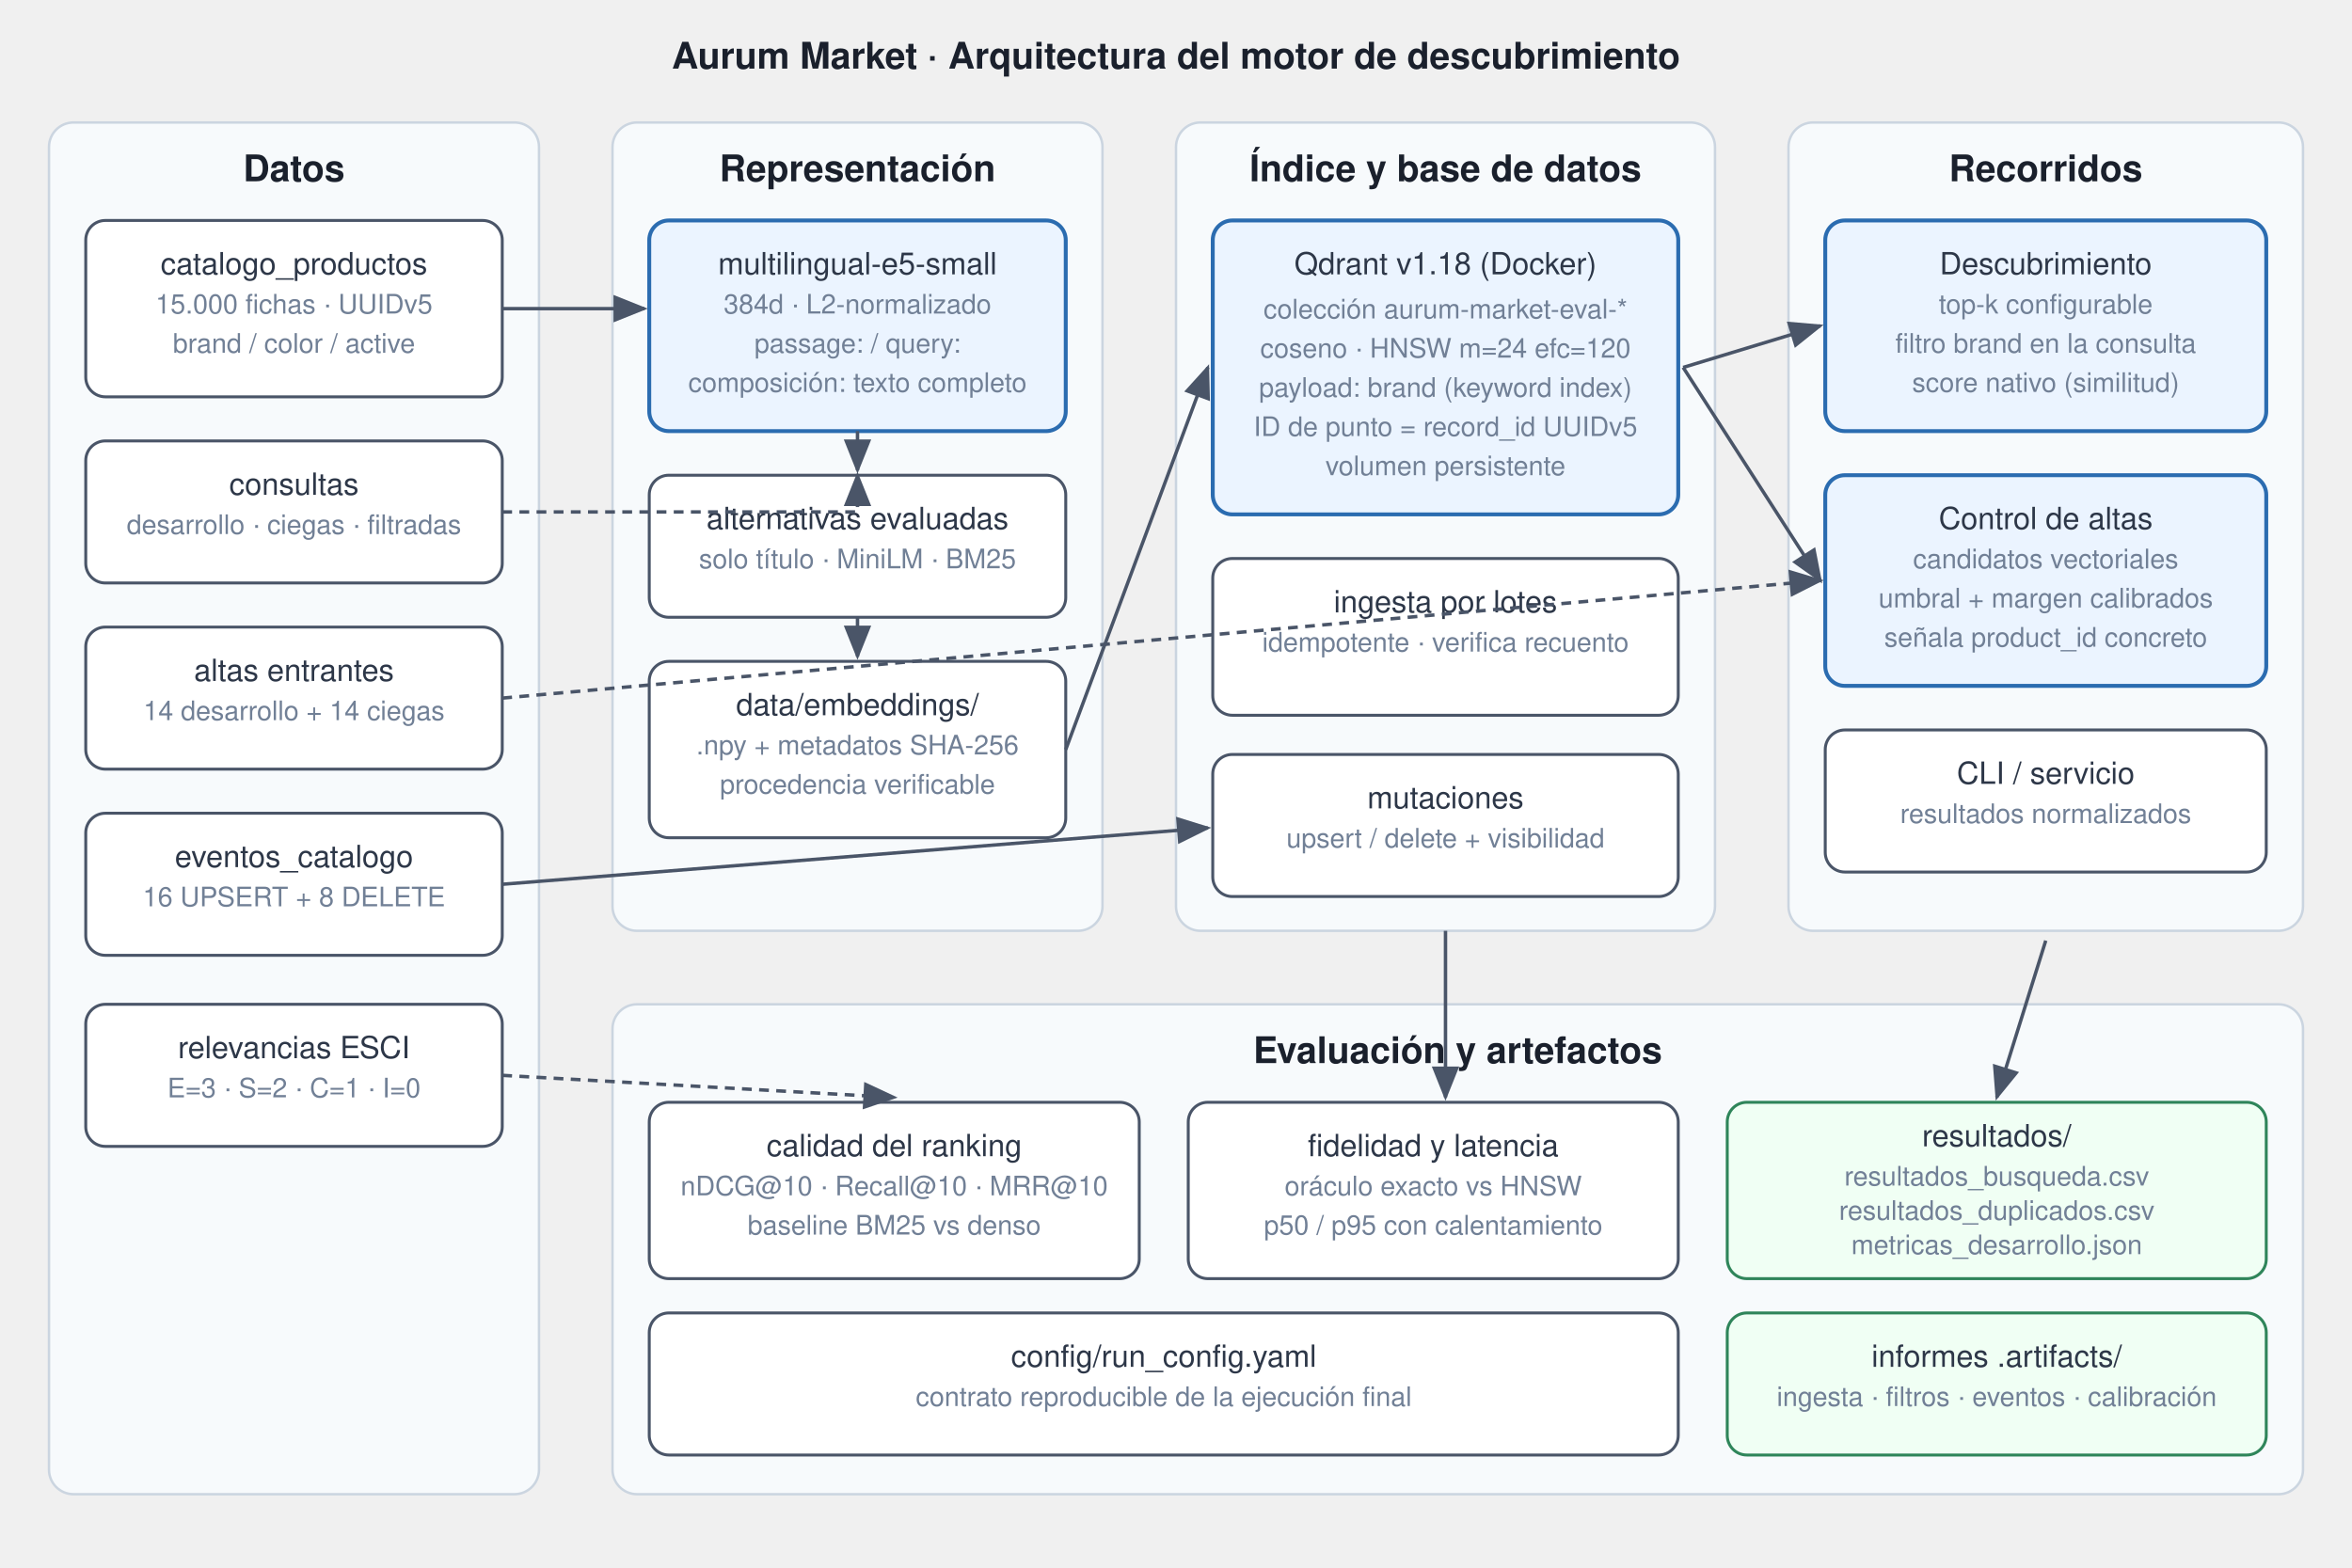
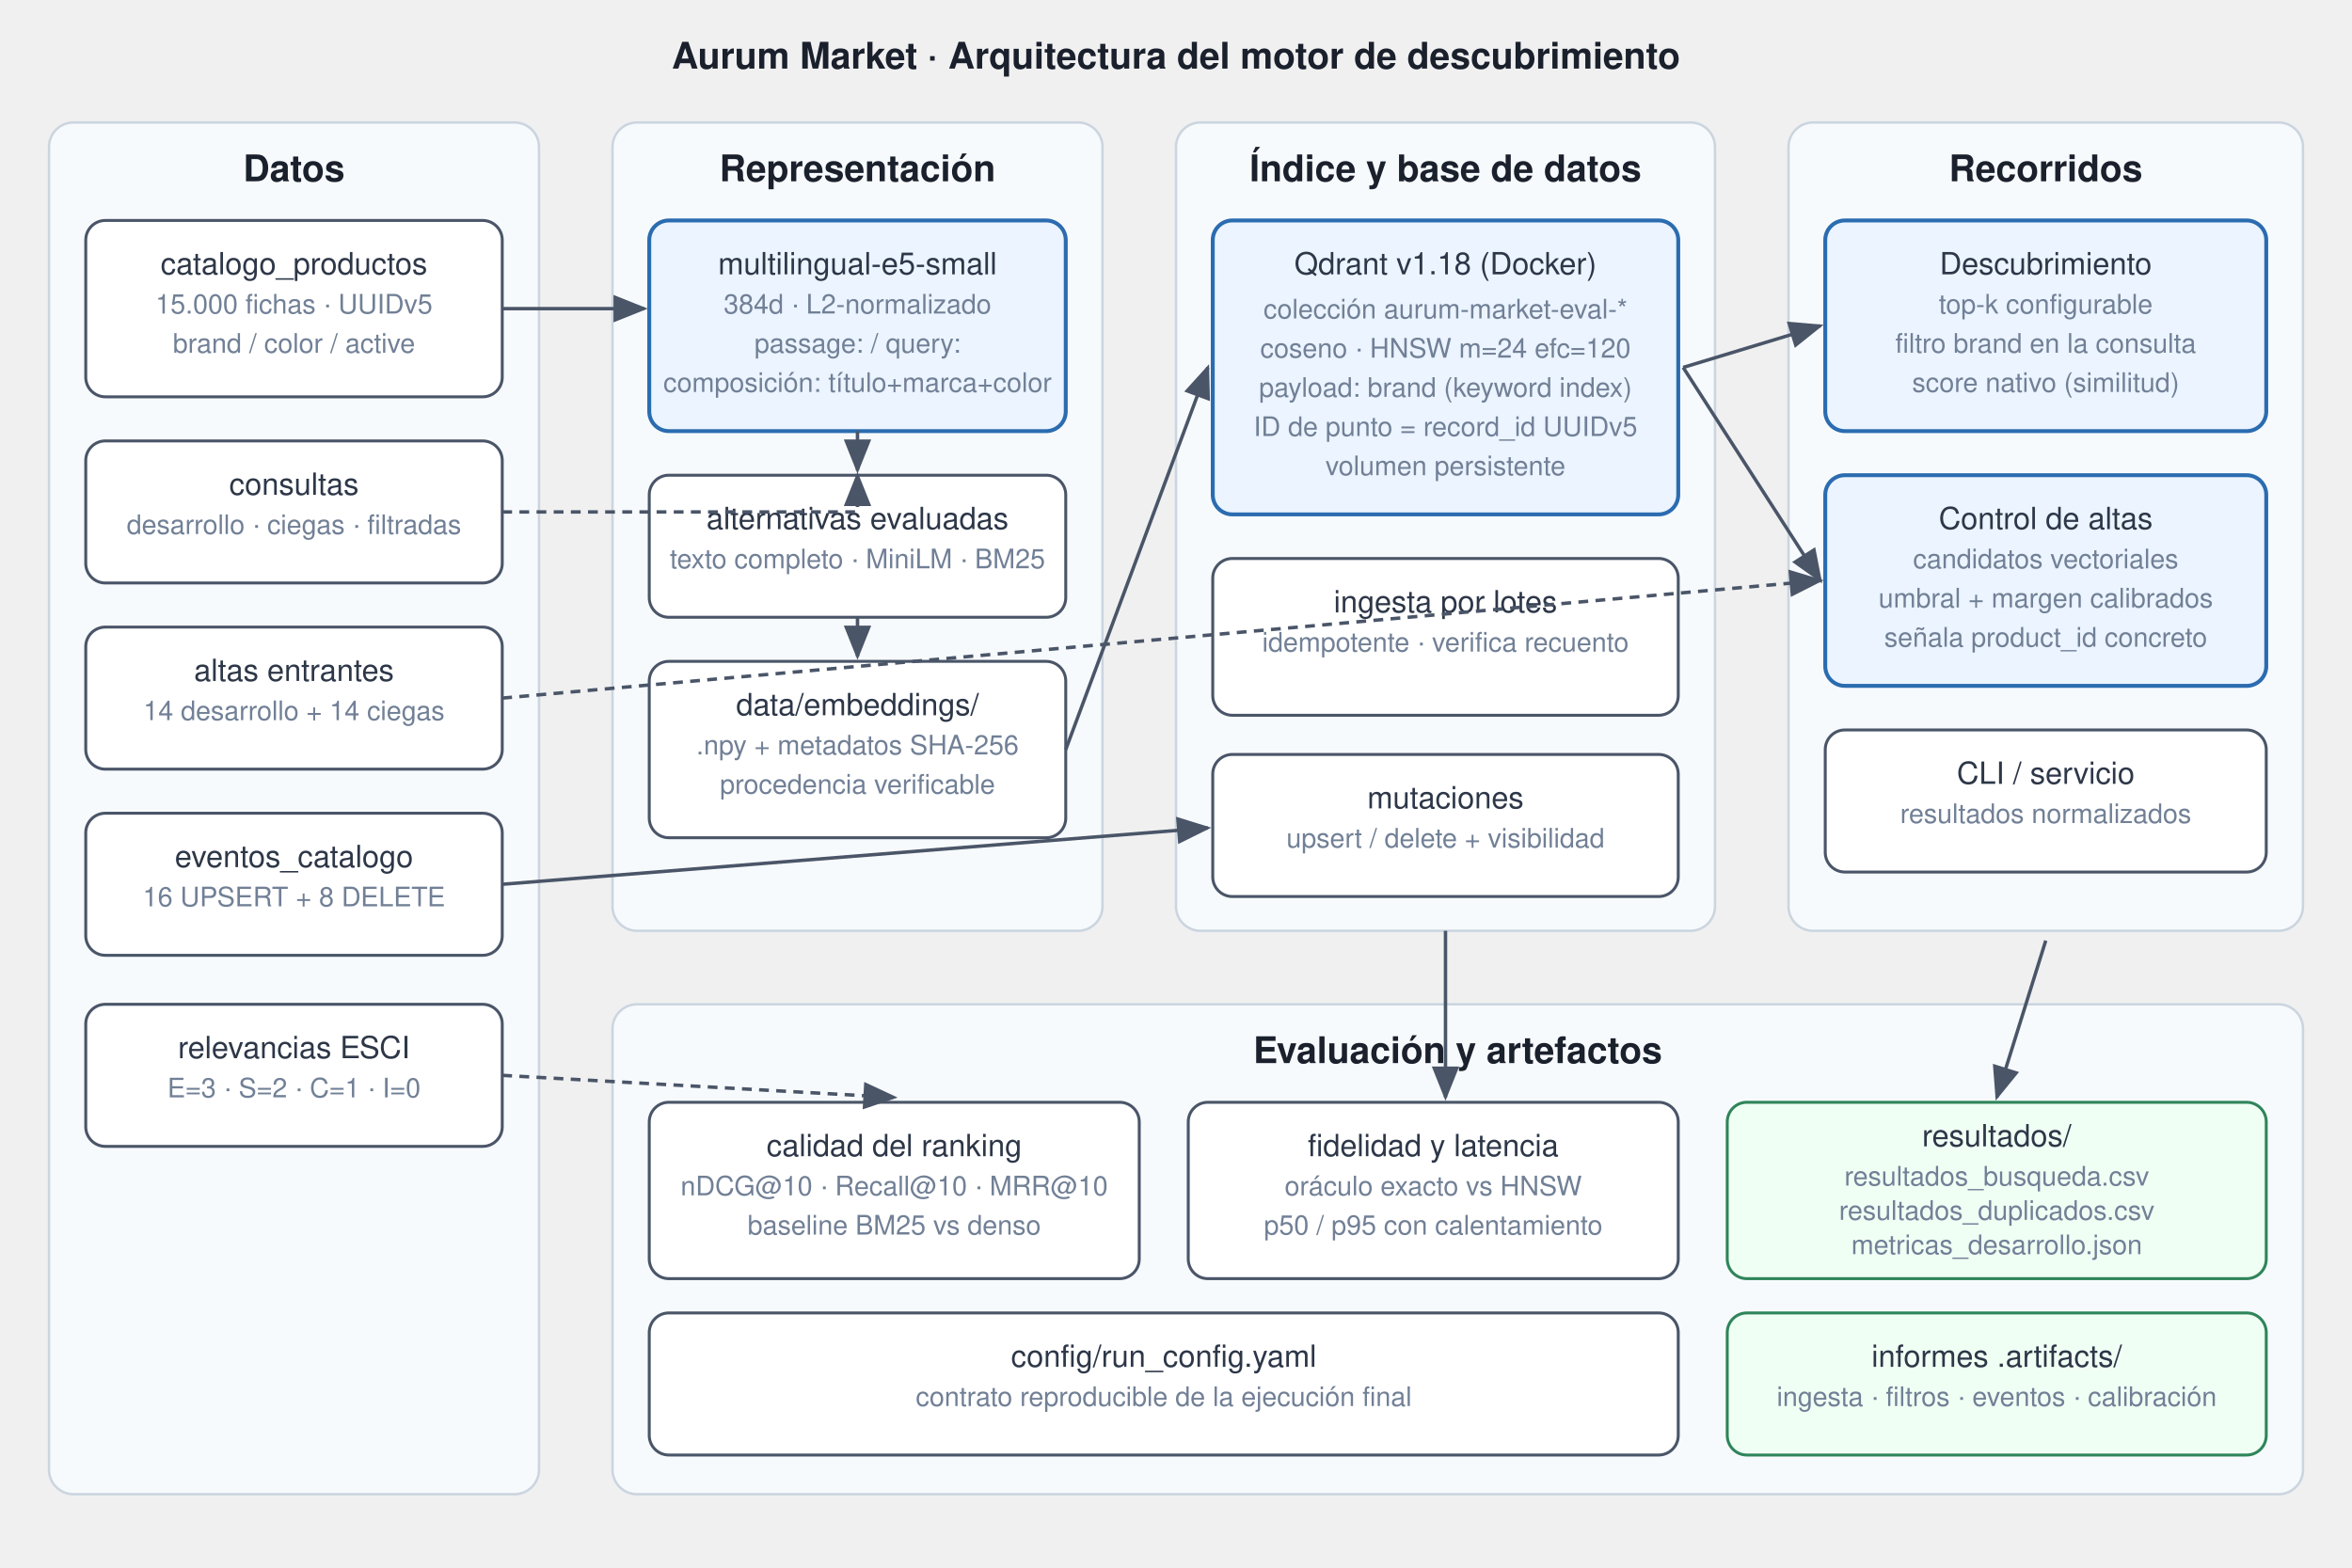
<svg xmlns="http://www.w3.org/2000/svg" width="960" height="640" viewBox="0 0 960 640" font-family="Helvetica, Arial, sans-serif">
  <defs>
    <marker id="arrow" markerWidth="10" markerHeight="8" refX="9" refY="4" orient="auto">
      <path d="M0,0 L10,4 L0,8 z" fill="#4a5568" />
    </marker>
  </defs>
  <style>
    .capa { fill: #f7fafc; stroke: #cbd5e0; rx: 10; }
    .caja { fill: #ffffff; stroke: #4a5568; stroke-width: 1.2; rx: 8; }
    .destacada { fill: #ebf4ff; stroke: #2b6cb0; stroke-width: 1.6; rx: 8; }
    .artefacto { fill: #f0fff4; stroke: #2f855a; stroke-width: 1.2; rx: 8; }
    .titulo { font-size: 15px; font-weight: bold; fill: #1a202c; }
    .texto { font-size: 12.5px; fill: #2d3748; }
    .detalle { font-size: 11px; fill: #718096; }
    .flecha { stroke: #4a5568; stroke-width: 1.4; fill: none; marker-end: url(#arrow); }
  </style>
  <text x="480" y="28" text-anchor="middle" class="titulo" font-size="18">Aurum Market · Arquitectura del motor de descubrimiento</text>
  <rect x="20" y="50" width="200" height="560" class="capa" />
  <text x="120" y="74" text-anchor="middle" class="titulo">Datos</text>
  <rect x="35" y="90" width="170" height="72" class="caja" />
  <text x="120" y="112" text-anchor="middle" class="texto">catalogo_productos</text>
  <text x="120" y="128" text-anchor="middle" class="detalle">15.000 fichas · UUIDv5</text>
  <text x="120" y="144" text-anchor="middle" class="detalle">brand / color / active</text>
  <rect x="35" y="180" width="170" height="58" class="caja" />
  <text x="120" y="202" text-anchor="middle" class="texto">consultas</text>
  <text x="120" y="218" text-anchor="middle" class="detalle">desarrollo · ciegas · filtradas</text>
  <rect x="35" y="256" width="170" height="58" class="caja" />
  <text x="120" y="278" text-anchor="middle" class="texto">altas entrantes</text>
  <text x="120" y="294" text-anchor="middle" class="detalle">14 desarrollo + 14 ciegas</text>
  <rect x="35" y="332" width="170" height="58" class="caja" />
  <text x="120" y="354" text-anchor="middle" class="texto">eventos_catalogo</text>
  <text x="120" y="370" text-anchor="middle" class="detalle">16 UPSERT + 8 DELETE</text>
  <rect x="35" y="410" width="170" height="58" class="caja" />
  <text x="120" y="432" text-anchor="middle" class="texto">relevancias ESCI</text>
  <text x="120" y="448" text-anchor="middle" class="detalle">E=3 · S=2 · C=1 · I=0</text>
  <rect x="250" y="50" width="200" height="330" class="capa" />
  <text x="350" y="74" text-anchor="middle" class="titulo">Representación</text>
  <rect x="265" y="90" width="170" height="86" class="destacada" />
  <text x="350" y="112" text-anchor="middle" class="texto">multilingual-e5-small</text>
  <text x="350" y="128" text-anchor="middle" class="detalle">384d · L2-normalizado</text>
  <text x="350" y="144" text-anchor="middle" class="detalle">passage: / query:</text>
-   <text x="350" y="160" text-anchor="middle" class="detalle">composición: texto completo</text>
+   <text x="350" y="160" text-anchor="middle" class="detalle">composición: título+marca+color</text>
  <rect x="265" y="194" width="170" height="58" class="caja" />
  <text x="350" y="216" text-anchor="middle" class="texto">alternativas evaluadas</text>
-   <text x="350" y="232" text-anchor="middle" class="detalle">solo título · MiniLM · BM25</text>
+   <text x="350" y="232" text-anchor="middle" class="detalle">texto completo · MiniLM · BM25</text>
  <rect x="265" y="270" width="170" height="72" class="caja" />
  <text x="350" y="292" text-anchor="middle" class="texto">data/embeddings/</text>
  <text x="350" y="308" text-anchor="middle" class="detalle">.npy + metadatos SHA-256</text>
  <text x="350" y="324" text-anchor="middle" class="detalle">procedencia verificable</text>
  <rect x="480" y="50" width="220" height="330" class="capa" />
  <text x="590" y="74" text-anchor="middle" class="titulo">Índice y base de datos</text>
  <rect x="495" y="90" width="190" height="120" class="destacada" />
  <text x="590" y="112" text-anchor="middle" class="texto">Qdrant v1.18 (Docker)</text>
  <text x="590" y="130" text-anchor="middle" class="detalle">colección aurum-market-eval-*</text>
  <text x="590" y="146" text-anchor="middle" class="detalle">coseno · HNSW m=24 efc=120</text>
  <text x="590" y="162" text-anchor="middle" class="detalle">payload: brand (keyword index)</text>
  <text x="590" y="178" text-anchor="middle" class="detalle">ID de punto = record_id UUIDv5</text>
  <text x="590" y="194" text-anchor="middle" class="detalle">volumen persistente</text>
  <rect x="495" y="228" width="190" height="64" class="caja" />
  <text x="590" y="250" text-anchor="middle" class="texto">ingesta por lotes</text>
  <text x="590" y="266" text-anchor="middle" class="detalle">idempotente · verifica recuento</text>
  <rect x="495" y="308" width="190" height="58" class="caja" />
  <text x="590" y="330" text-anchor="middle" class="texto">mutaciones</text>
  <text x="590" y="346" text-anchor="middle" class="detalle">upsert / delete + visibilidad</text>
  <rect x="730" y="50" width="210" height="330" class="capa" />
  <text x="835" y="74" text-anchor="middle" class="titulo">Recorridos</text>
  <rect x="745" y="90" width="180" height="86" class="destacada" />
  <text x="835" y="112" text-anchor="middle" class="texto">Descubrimiento</text>
  <text x="835" y="128" text-anchor="middle" class="detalle">top-k configurable</text>
  <text x="835" y="144" text-anchor="middle" class="detalle">filtro brand en la consulta</text>
  <text x="835" y="160" text-anchor="middle" class="detalle">score nativo (similitud)</text>
  <rect x="745" y="194" width="180" height="86" class="destacada" />
  <text x="835" y="216" text-anchor="middle" class="texto">Control de altas</text>
  <text x="835" y="232" text-anchor="middle" class="detalle">candidatos vectoriales</text>
  <text x="835" y="248" text-anchor="middle" class="detalle">umbral + margen calibrados</text>
  <text x="835" y="264" text-anchor="middle" class="detalle">señala product_id concreto</text>
  <rect x="745" y="298" width="180" height="58" class="caja" />
  <text x="835" y="320" text-anchor="middle" class="texto">CLI / servicio</text>
  <text x="835" y="336" text-anchor="middle" class="detalle">resultados normalizados</text>
  <rect x="250" y="410" width="690" height="200" class="capa" />
  <text x="595" y="434" text-anchor="middle" class="titulo">Evaluación y artefactos</text>
  <rect x="265" y="450" width="200" height="72" class="caja" />
  <text x="365" y="472" text-anchor="middle" class="texto">calidad del ranking</text>
  <text x="365" y="488" text-anchor="middle" class="detalle">nDCG@10 · Recall@10 · MRR@10</text>
  <text x="365" y="504" text-anchor="middle" class="detalle">baseline BM25 vs denso</text>
  <rect x="485" y="450" width="200" height="72" class="caja" />
  <text x="585" y="472" text-anchor="middle" class="texto">fidelidad y latencia</text>
  <text x="585" y="488" text-anchor="middle" class="detalle">oráculo exacto vs HNSW</text>
  <text x="585" y="504" text-anchor="middle" class="detalle">p50 / p95 con calentamiento</text>
  <rect x="705" y="450" width="220" height="72" class="artefacto" />
  <text x="815" y="468" text-anchor="middle" class="texto">resultados/</text>
  <text x="815" y="484" text-anchor="middle" class="detalle">resultados_busqueda.csv</text>
  <text x="815" y="498" text-anchor="middle" class="detalle">resultados_duplicados.csv</text>
  <text x="815" y="512" text-anchor="middle" class="detalle">metricas_desarrollo.json</text>
  <rect x="265" y="536" width="420" height="58" class="caja" />
  <text x="475" y="558" text-anchor="middle" class="texto">config/run_config.yaml</text>
  <text x="475" y="574" text-anchor="middle" class="detalle">contrato reproducible de la ejecución final</text>
  <rect x="705" y="536" width="220" height="58" class="artefacto" />
  <text x="815" y="558" text-anchor="middle" class="texto">informes .artifacts/</text>
  <text x="815" y="574" text-anchor="middle" class="detalle">ingesta · filtros · eventos · calibración</text>
  <path class="flecha" d="M205,126 L263,126" />
  <path class="flecha" d="M350,176 L350,192" />
  <path class="flecha" d="M350,252 L350,268" />
  <path class="flecha" d="M435,306 L493,150" />
  <path class="flecha" d="M205,209 L350,209 L350,194" stroke-dasharray="4 3" />
  <path class="flecha" d="M205,361 L493,338" />
  <path class="flecha" d="M687,150 L743,133" />
  <path class="flecha" d="M687,150 L743,237" />
  <path class="flecha" d="M205,285 L743,237" stroke-dasharray="4 3" />
  <path class="flecha" d="M205,439 L365,448" stroke-dasharray="4 3" />
  <path class="flecha" d="M590,380 L590,448" />
  <path class="flecha" d="M835,384 L815,448" />
</svg>
